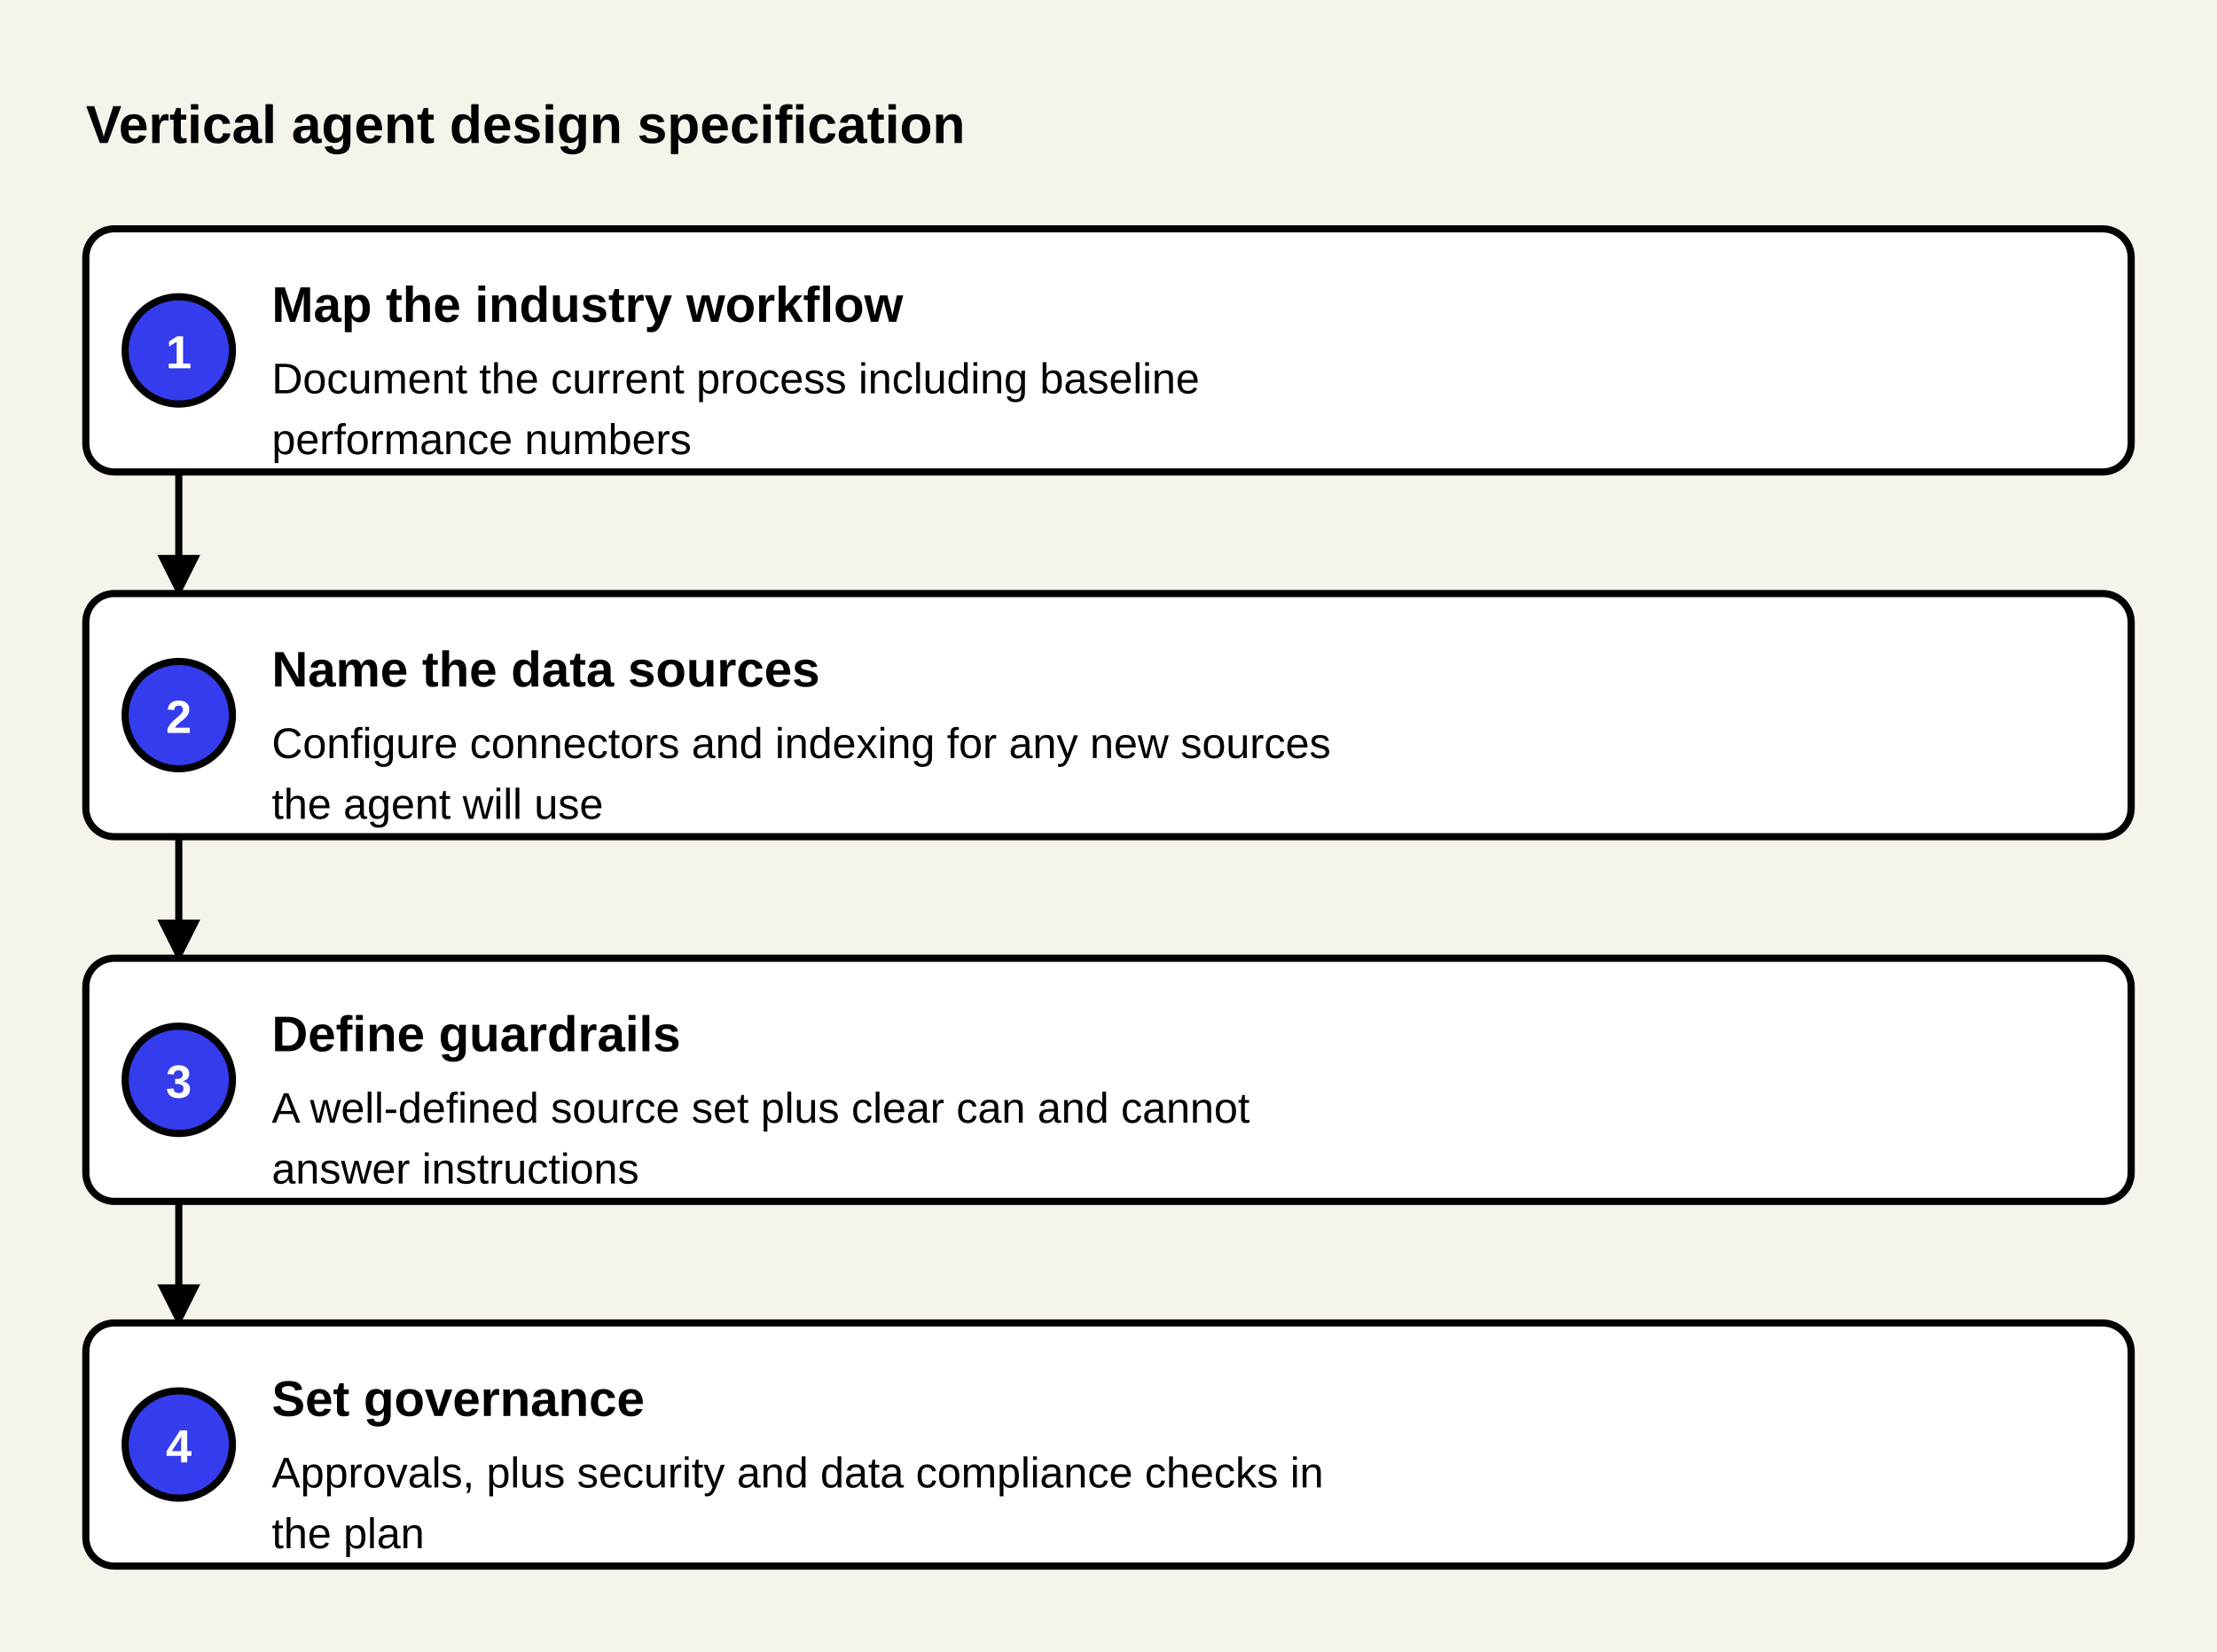
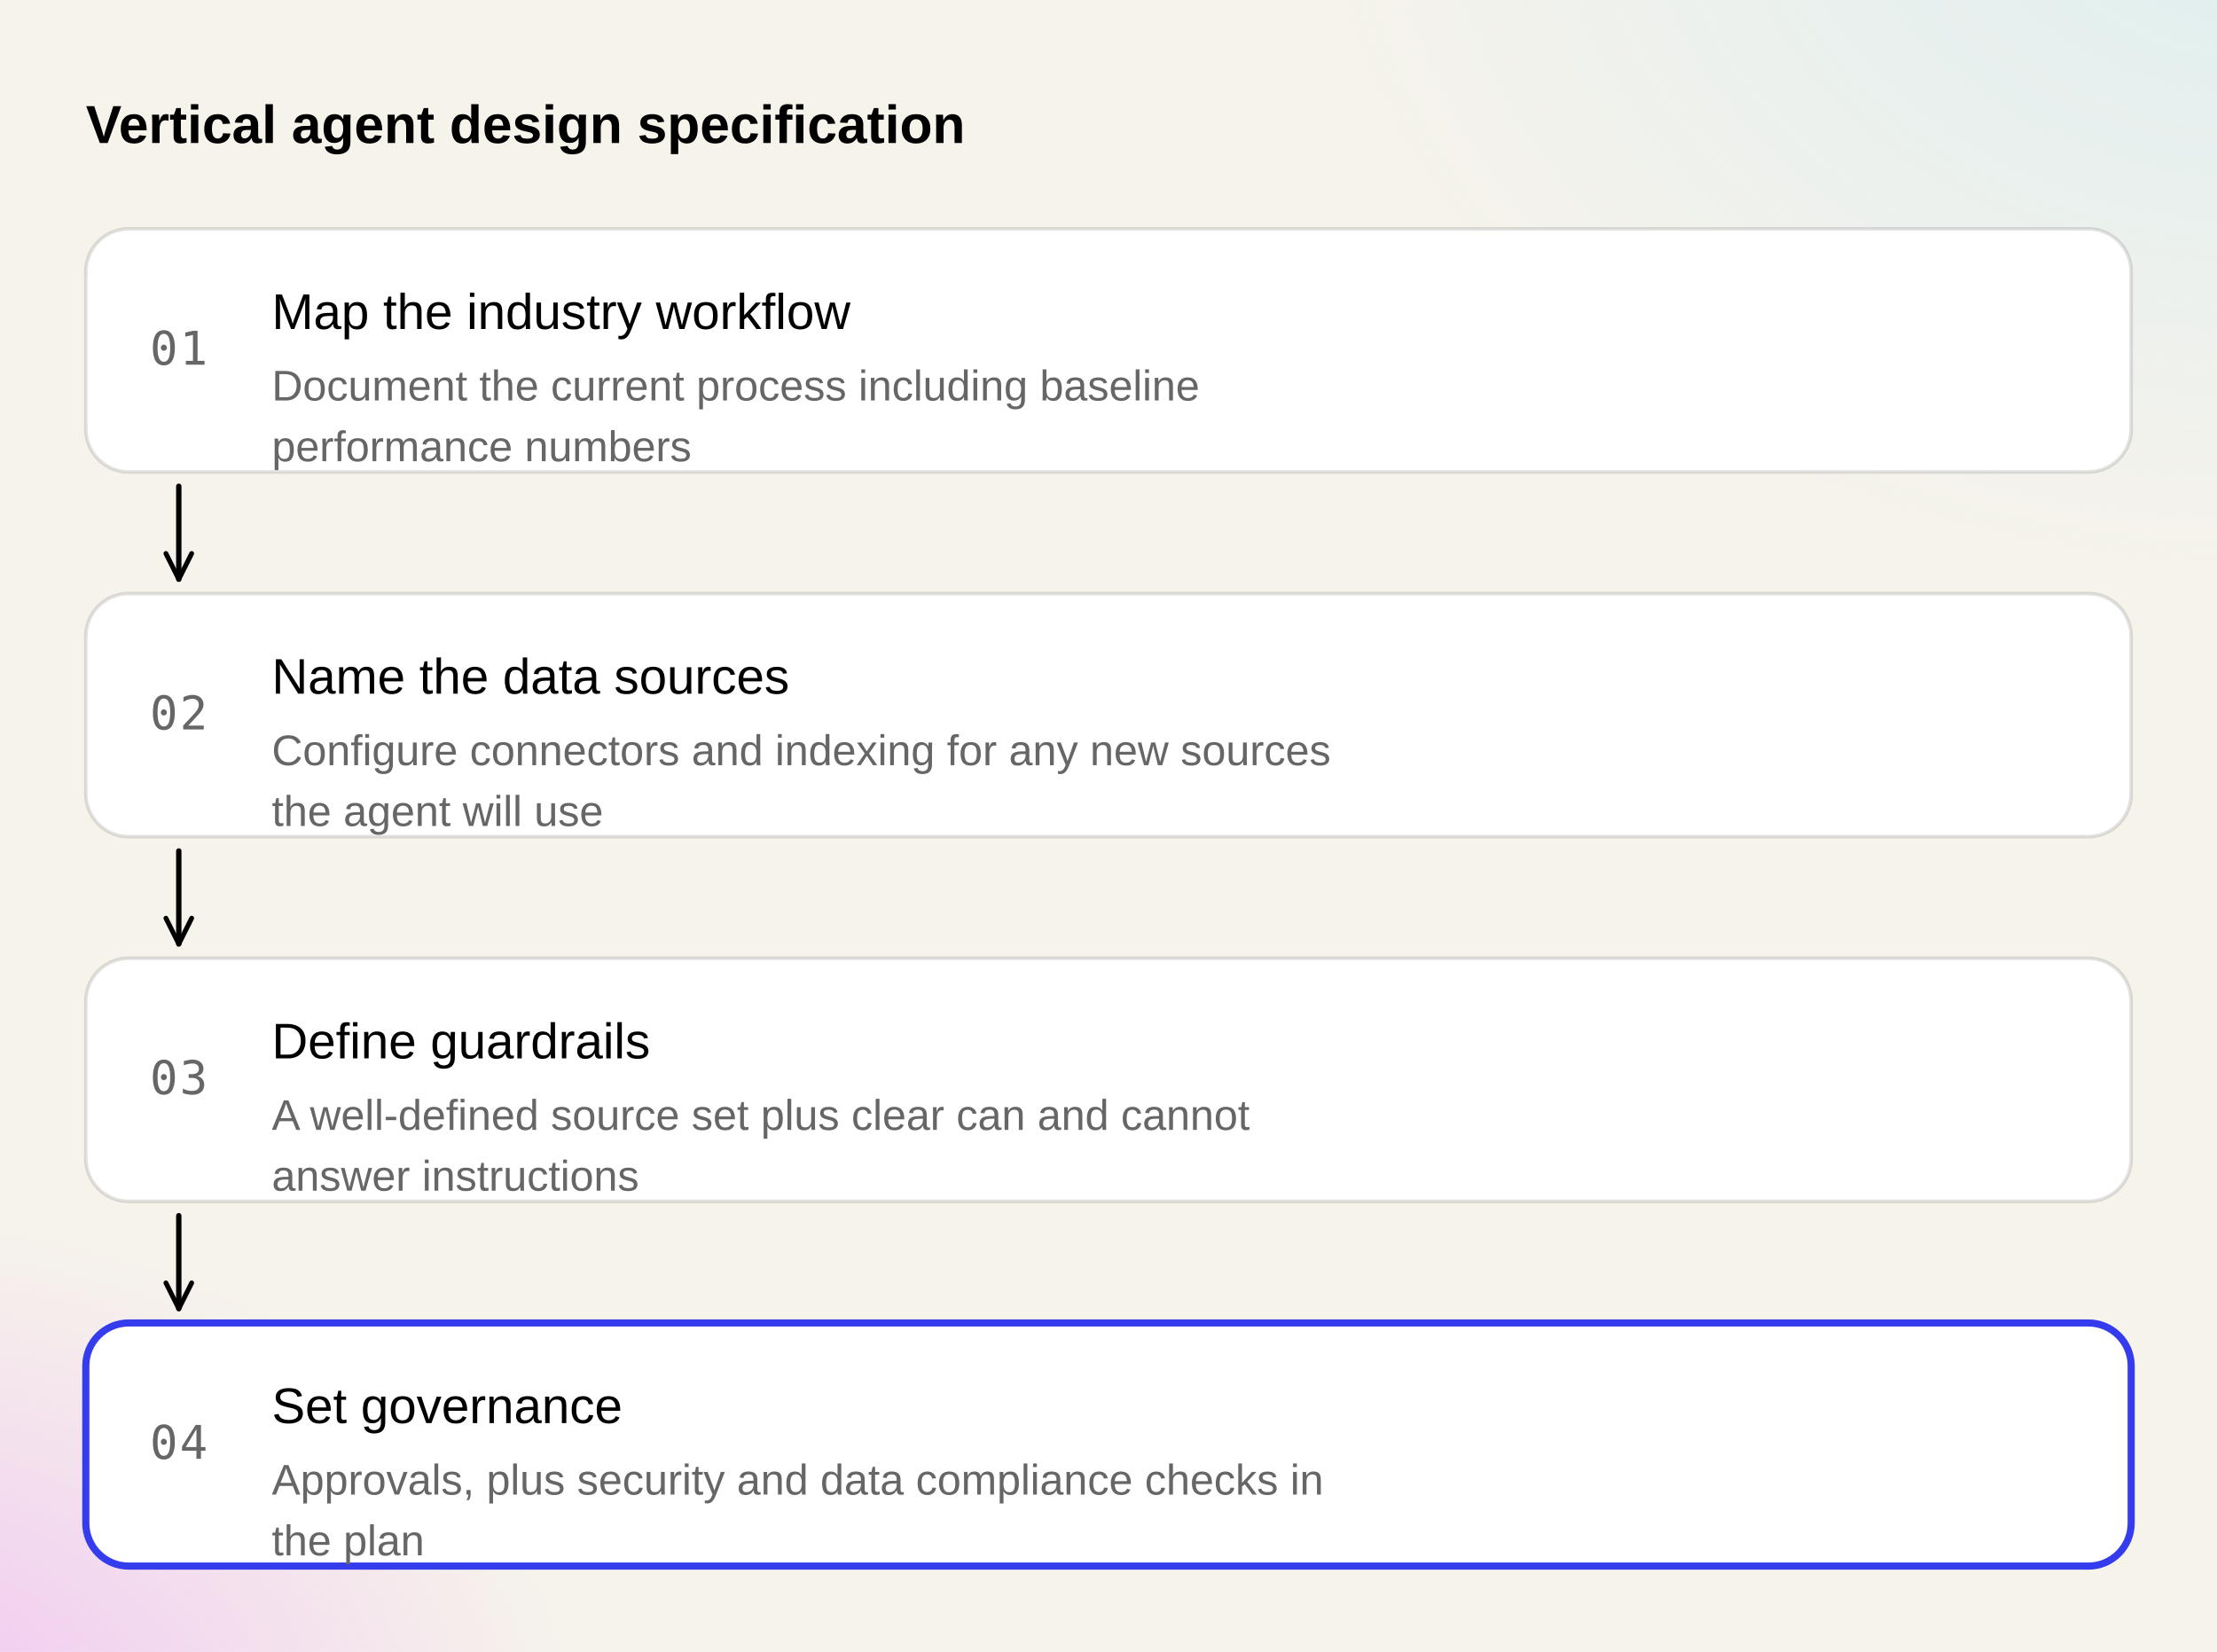
<svg xmlns="http://www.w3.org/2000/svg" viewBox="0 0 620 462" width="100%" preserveAspectRatio="xMidYMid meet">
+   <defs>
+     <radialGradient id="wt" cx="1.02" cy="-0.08" r="0.62" gradientUnits="objectBoundingBox">
+       <stop offset="0" stop-color="#DEEEF0" />
+       <stop offset="0.7" stop-color="#DEEEF0" stop-opacity="0" />
+     </radialGradient>
+     <radialGradient id="wo" cx="-0.06" cy="1.06" r="0.45" gradientUnits="objectBoundingBox">
+       <stop offset="0" stop-color="#F0C2F2" />
+       <stop offset="0.72" stop-color="#F0C2F2" stop-opacity="0" />
+     </radialGradient>
+   </defs>
  <rect x="0" y="0" width="620" height="462" fill="#F6F3EB" />
+   <rect x="0" y="0" width="620" height="462" fill="url(#wt)" />
+   <rect x="0" y="0" width="620" height="462" fill="url(#wo)" />
  <defs>
    <marker id="ah" viewBox="0 0 10 10" refX="9" refY="5" markerWidth="6" markerHeight="6" orient="auto-start-reverse">
-       <path d="M 0 0 L 10 5 L 0 10 z" fill="#000000" />
+       <path d="M 1 1 L 9 5 L 1 9" fill="none" stroke="#000000" stroke-width="1.5" stroke-linecap="round" stroke-linejoin="round" />
    </marker>
  </defs>
  <text x="24" y="40" font-family="PolySans, DM Sans, Arial, sans-serif" font-size="15" font-weight="700" fill="#000000" text-anchor="start">Vertical agent design specification</text>
-   <rect x="24" y="64" width="572" height="68" rx="8" fill="#FFFFFF" stroke="#000000" stroke-width="2" />
-   <circle cx="50" cy="98" r="15" fill="#343CED" stroke="#000000" stroke-width="2" />
-   <text x="50" y="103" font-family="PolySans, DM Sans, Arial, sans-serif" font-size="13" font-weight="700" fill="#FFFFFF" text-anchor="middle">1</text>
-   <text x="76" y="90" font-family="PolySans, DM Sans, Arial, sans-serif" font-size="14" font-weight="700" fill="#000000" text-anchor="start">Map the industry workflow</text>
-   <text x="76" y="110" font-family="PolySans, DM Sans, Arial, sans-serif" font-size="12" font-weight="400" fill="#000000" text-anchor="start">Document the current process including baseline</text>
-   <text x="76" y="127" font-family="PolySans, DM Sans, Arial, sans-serif" font-size="12" font-weight="400" fill="#000000" text-anchor="start">performance numbers</text>
-   <line x1="50" y1="132" x2="50" y2="166" stroke="#000000" stroke-width="2" marker-end="url(#ah)" />
-   <rect x="24" y="166" width="572" height="68" rx="8" fill="#FFFFFF" stroke="#000000" stroke-width="2" />
-   <circle cx="50" cy="200" r="15" fill="#343CED" stroke="#000000" stroke-width="2" />
-   <text x="50" y="205" font-family="PolySans, DM Sans, Arial, sans-serif" font-size="13" font-weight="700" fill="#FFFFFF" text-anchor="middle">2</text>
-   <text x="76" y="192" font-family="PolySans, DM Sans, Arial, sans-serif" font-size="14" font-weight="700" fill="#000000" text-anchor="start">Name the data sources</text>
-   <text x="76" y="212" font-family="PolySans, DM Sans, Arial, sans-serif" font-size="12" font-weight="400" fill="#000000" text-anchor="start">Configure connectors and indexing for any new sources</text>
-   <text x="76" y="229" font-family="PolySans, DM Sans, Arial, sans-serif" font-size="12" font-weight="400" fill="#000000" text-anchor="start">the agent will use</text>
-   <line x1="50" y1="234" x2="50" y2="268" stroke="#000000" stroke-width="2" marker-end="url(#ah)" />
-   <rect x="24" y="268" width="572" height="68" rx="8" fill="#FFFFFF" stroke="#000000" stroke-width="2" />
-   <circle cx="50" cy="302" r="15" fill="#343CED" stroke="#000000" stroke-width="2" />
-   <text x="50" y="307" font-family="PolySans, DM Sans, Arial, sans-serif" font-size="13" font-weight="700" fill="#FFFFFF" text-anchor="middle">3</text>
-   <text x="76" y="294" font-family="PolySans, DM Sans, Arial, sans-serif" font-size="14" font-weight="700" fill="#000000" text-anchor="start">Define guardrails</text>
-   <text x="76" y="314" font-family="PolySans, DM Sans, Arial, sans-serif" font-size="12" font-weight="400" fill="#000000" text-anchor="start">A well-defined source set plus clear can and cannot</text>
-   <text x="76" y="331" font-family="PolySans, DM Sans, Arial, sans-serif" font-size="12" font-weight="400" fill="#000000" text-anchor="start">answer instructions</text>
-   <line x1="50" y1="336" x2="50" y2="370" stroke="#000000" stroke-width="2" marker-end="url(#ah)" />
-   <rect x="24" y="370" width="572" height="68" rx="8" fill="#FFFFFF" stroke="#000000" stroke-width="2" />
-   <circle cx="50" cy="404" r="15" fill="#343CED" stroke="#000000" stroke-width="2" />
-   <text x="50" y="409" font-family="PolySans, DM Sans, Arial, sans-serif" font-size="13" font-weight="700" fill="#FFFFFF" text-anchor="middle">4</text>
-   <text x="76" y="396" font-family="PolySans, DM Sans, Arial, sans-serif" font-size="14" font-weight="700" fill="#000000" text-anchor="start">Set governance</text>
-   <text x="76" y="416" font-family="PolySans, DM Sans, Arial, sans-serif" font-size="12" font-weight="400" fill="#000000" text-anchor="start">Approvals, plus security and data compliance checks in</text>
-   <text x="76" y="433" font-family="PolySans, DM Sans, Arial, sans-serif" font-size="12" font-weight="400" fill="#000000" text-anchor="start">the plan</text>
+   <rect x="24" y="64" width="572" height="68" rx="12" fill="#FFFFFF" stroke="rgba(0,0,0,0.12)" stroke-width="1" />
+   <text x="50" y="102" font-family="PolySans Mono, IBM Plex Mono, Roboto Mono, Menlo, monospace" font-size="13" letter-spacing="0.04em" fill="#666666" text-anchor="middle">01</text>
+   <text x="76" y="92" font-family="PolySans, DM Sans, Arial, sans-serif" font-size="14" font-weight="500" fill="#000000" text-anchor="start">Map the industry workflow</text>
+   <text x="76" y="112" font-family="PolySans, DM Sans, Arial, sans-serif" font-size="12" font-weight="400" fill="#666666" text-anchor="start">Document the current process including baseline</text>
+   <text x="76" y="129" font-family="PolySans, DM Sans, Arial, sans-serif" font-size="12" font-weight="400" fill="#666666" text-anchor="start">performance numbers</text>
+   <line x1="50" y1="136" x2="50" y2="162" stroke="#000000" stroke-width="1.5" stroke-linecap="round" marker-end="url(#ah)" />
+   <rect x="24" y="166" width="572" height="68" rx="12" fill="#FFFFFF" stroke="rgba(0,0,0,0.12)" stroke-width="1" />
+   <text x="50" y="204" font-family="PolySans Mono, IBM Plex Mono, Roboto Mono, Menlo, monospace" font-size="13" letter-spacing="0.04em" fill="#666666" text-anchor="middle">02</text>
+   <text x="76" y="194" font-family="PolySans, DM Sans, Arial, sans-serif" font-size="14" font-weight="500" fill="#000000" text-anchor="start">Name the data sources</text>
+   <text x="76" y="214" font-family="PolySans, DM Sans, Arial, sans-serif" font-size="12" font-weight="400" fill="#666666" text-anchor="start">Configure connectors and indexing for any new sources</text>
+   <text x="76" y="231" font-family="PolySans, DM Sans, Arial, sans-serif" font-size="12" font-weight="400" fill="#666666" text-anchor="start">the agent will use</text>
+   <line x1="50" y1="238" x2="50" y2="264" stroke="#000000" stroke-width="1.5" stroke-linecap="round" marker-end="url(#ah)" />
+   <rect x="24" y="268" width="572" height="68" rx="12" fill="#FFFFFF" stroke="rgba(0,0,0,0.12)" stroke-width="1" />
+   <text x="50" y="306" font-family="PolySans Mono, IBM Plex Mono, Roboto Mono, Menlo, monospace" font-size="13" letter-spacing="0.04em" fill="#666666" text-anchor="middle">03</text>
+   <text x="76" y="296" font-family="PolySans, DM Sans, Arial, sans-serif" font-size="14" font-weight="500" fill="#000000" text-anchor="start">Define guardrails</text>
+   <text x="76" y="316" font-family="PolySans, DM Sans, Arial, sans-serif" font-size="12" font-weight="400" fill="#666666" text-anchor="start">A well-defined source set plus clear can and cannot</text>
+   <text x="76" y="333" font-family="PolySans, DM Sans, Arial, sans-serif" font-size="12" font-weight="400" fill="#666666" text-anchor="start">answer instructions</text>
+   <line x1="50" y1="340" x2="50" y2="366" stroke="#000000" stroke-width="1.5" stroke-linecap="round" marker-end="url(#ah)" />
+   <rect x="24" y="370" width="572" height="68" rx="12" fill="#FFFFFF" stroke="#343CED" stroke-width="2" />
+   <text x="50" y="408" font-family="PolySans Mono, IBM Plex Mono, Roboto Mono, Menlo, monospace" font-size="13" letter-spacing="0.04em" fill="#666666" text-anchor="middle">04</text>
+   <text x="76" y="398" font-family="PolySans, DM Sans, Arial, sans-serif" font-size="14" font-weight="500" fill="#000000" text-anchor="start">Set governance</text>
+   <text x="76" y="418" font-family="PolySans, DM Sans, Arial, sans-serif" font-size="12" font-weight="400" fill="#666666" text-anchor="start">Approvals, plus security and data compliance checks in</text>
+   <text x="76" y="435" font-family="PolySans, DM Sans, Arial, sans-serif" font-size="12" font-weight="400" fill="#666666" text-anchor="start">the plan</text>
</svg>
